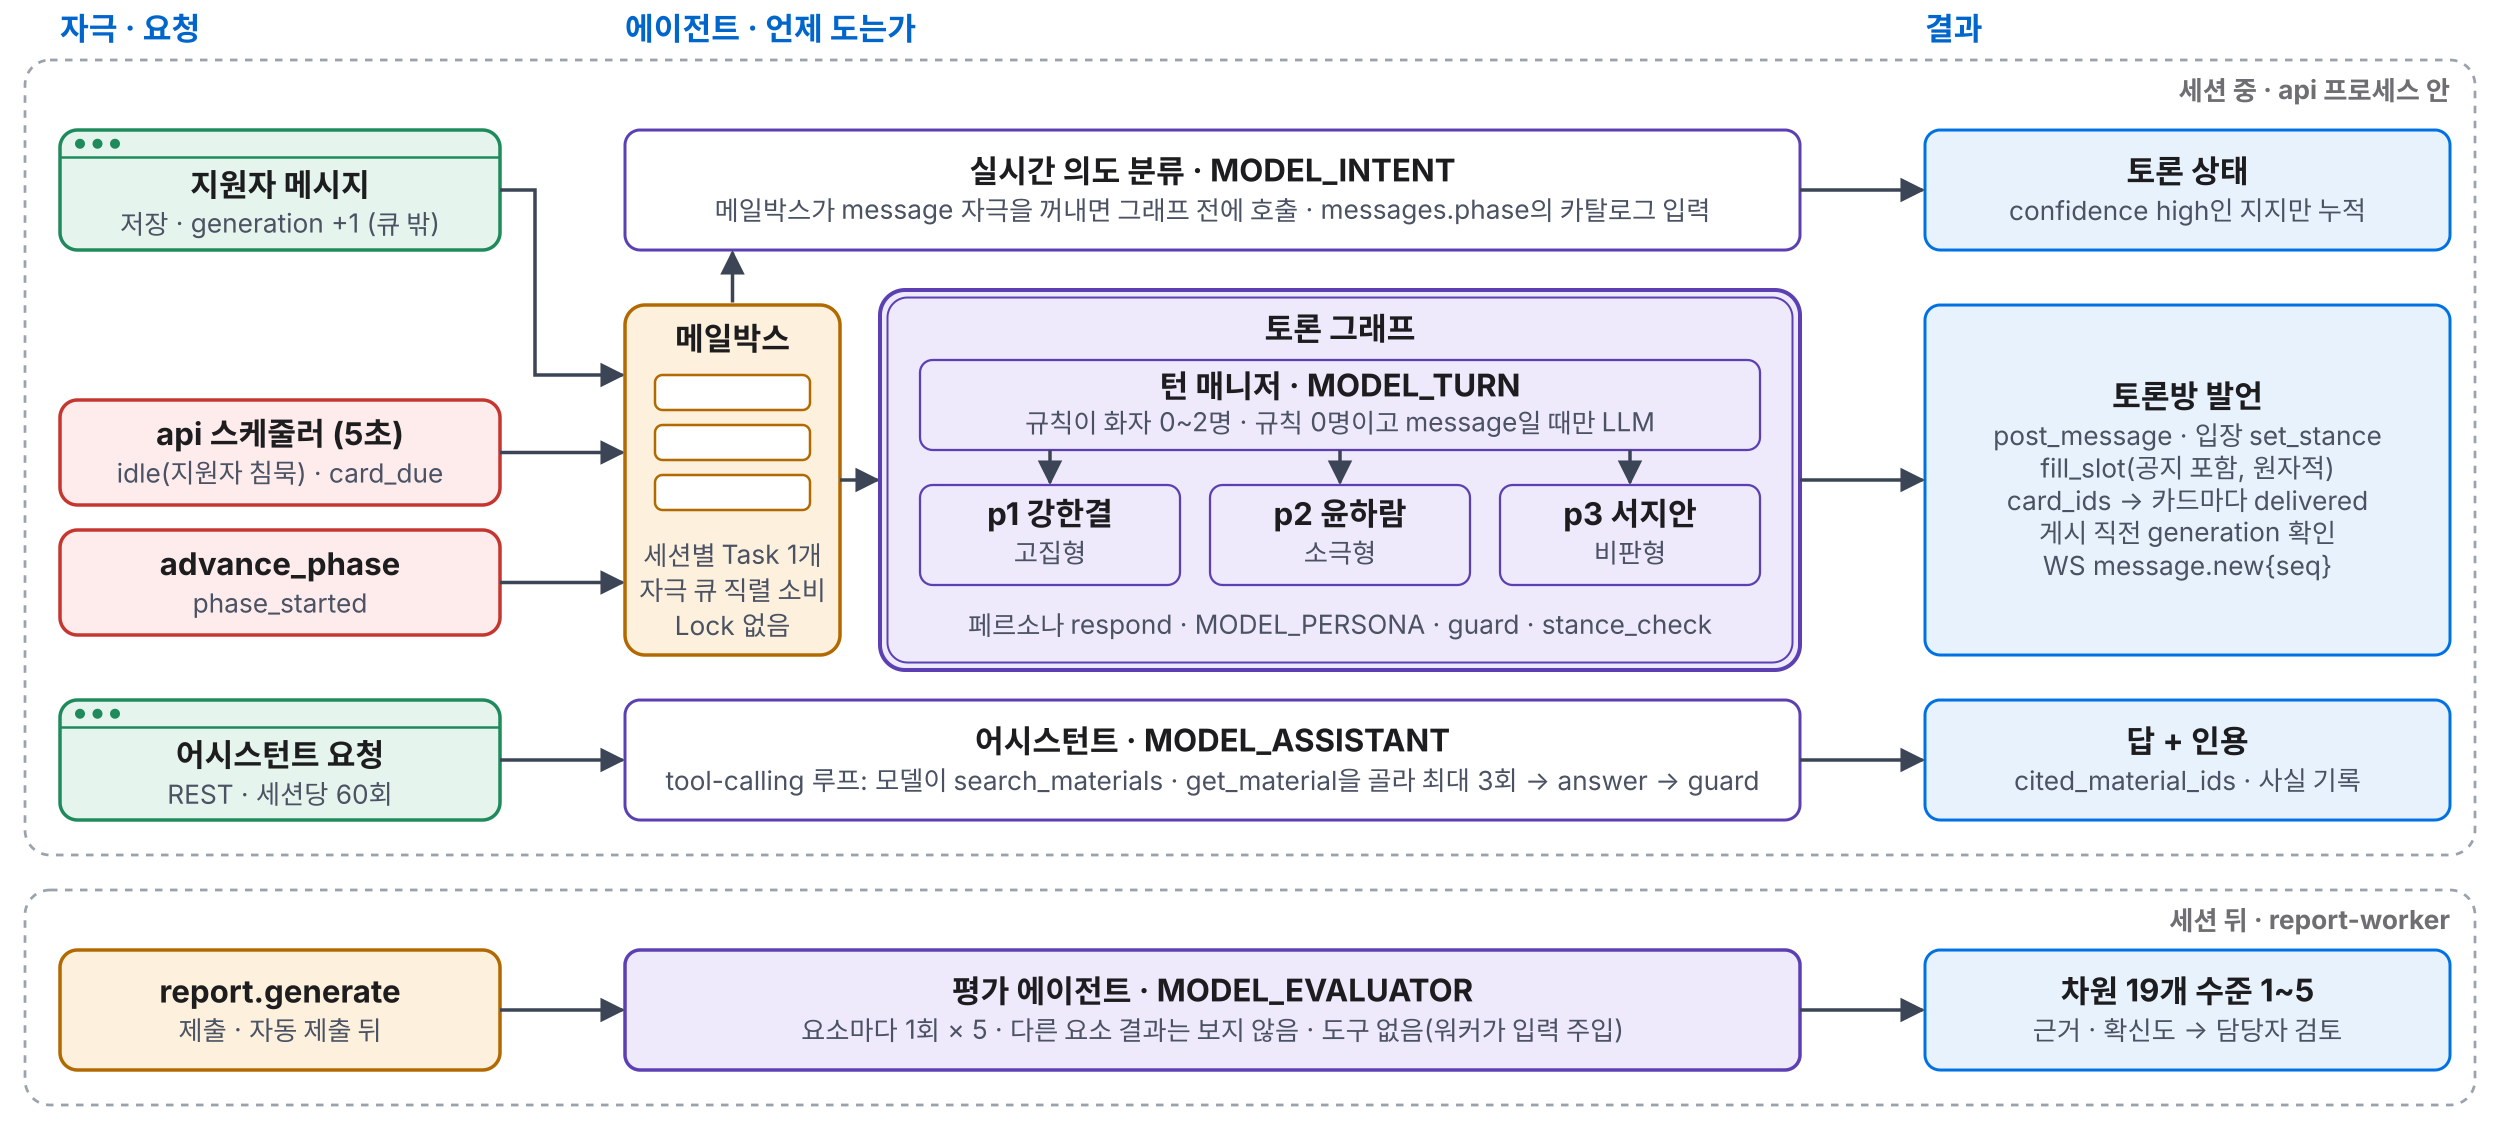
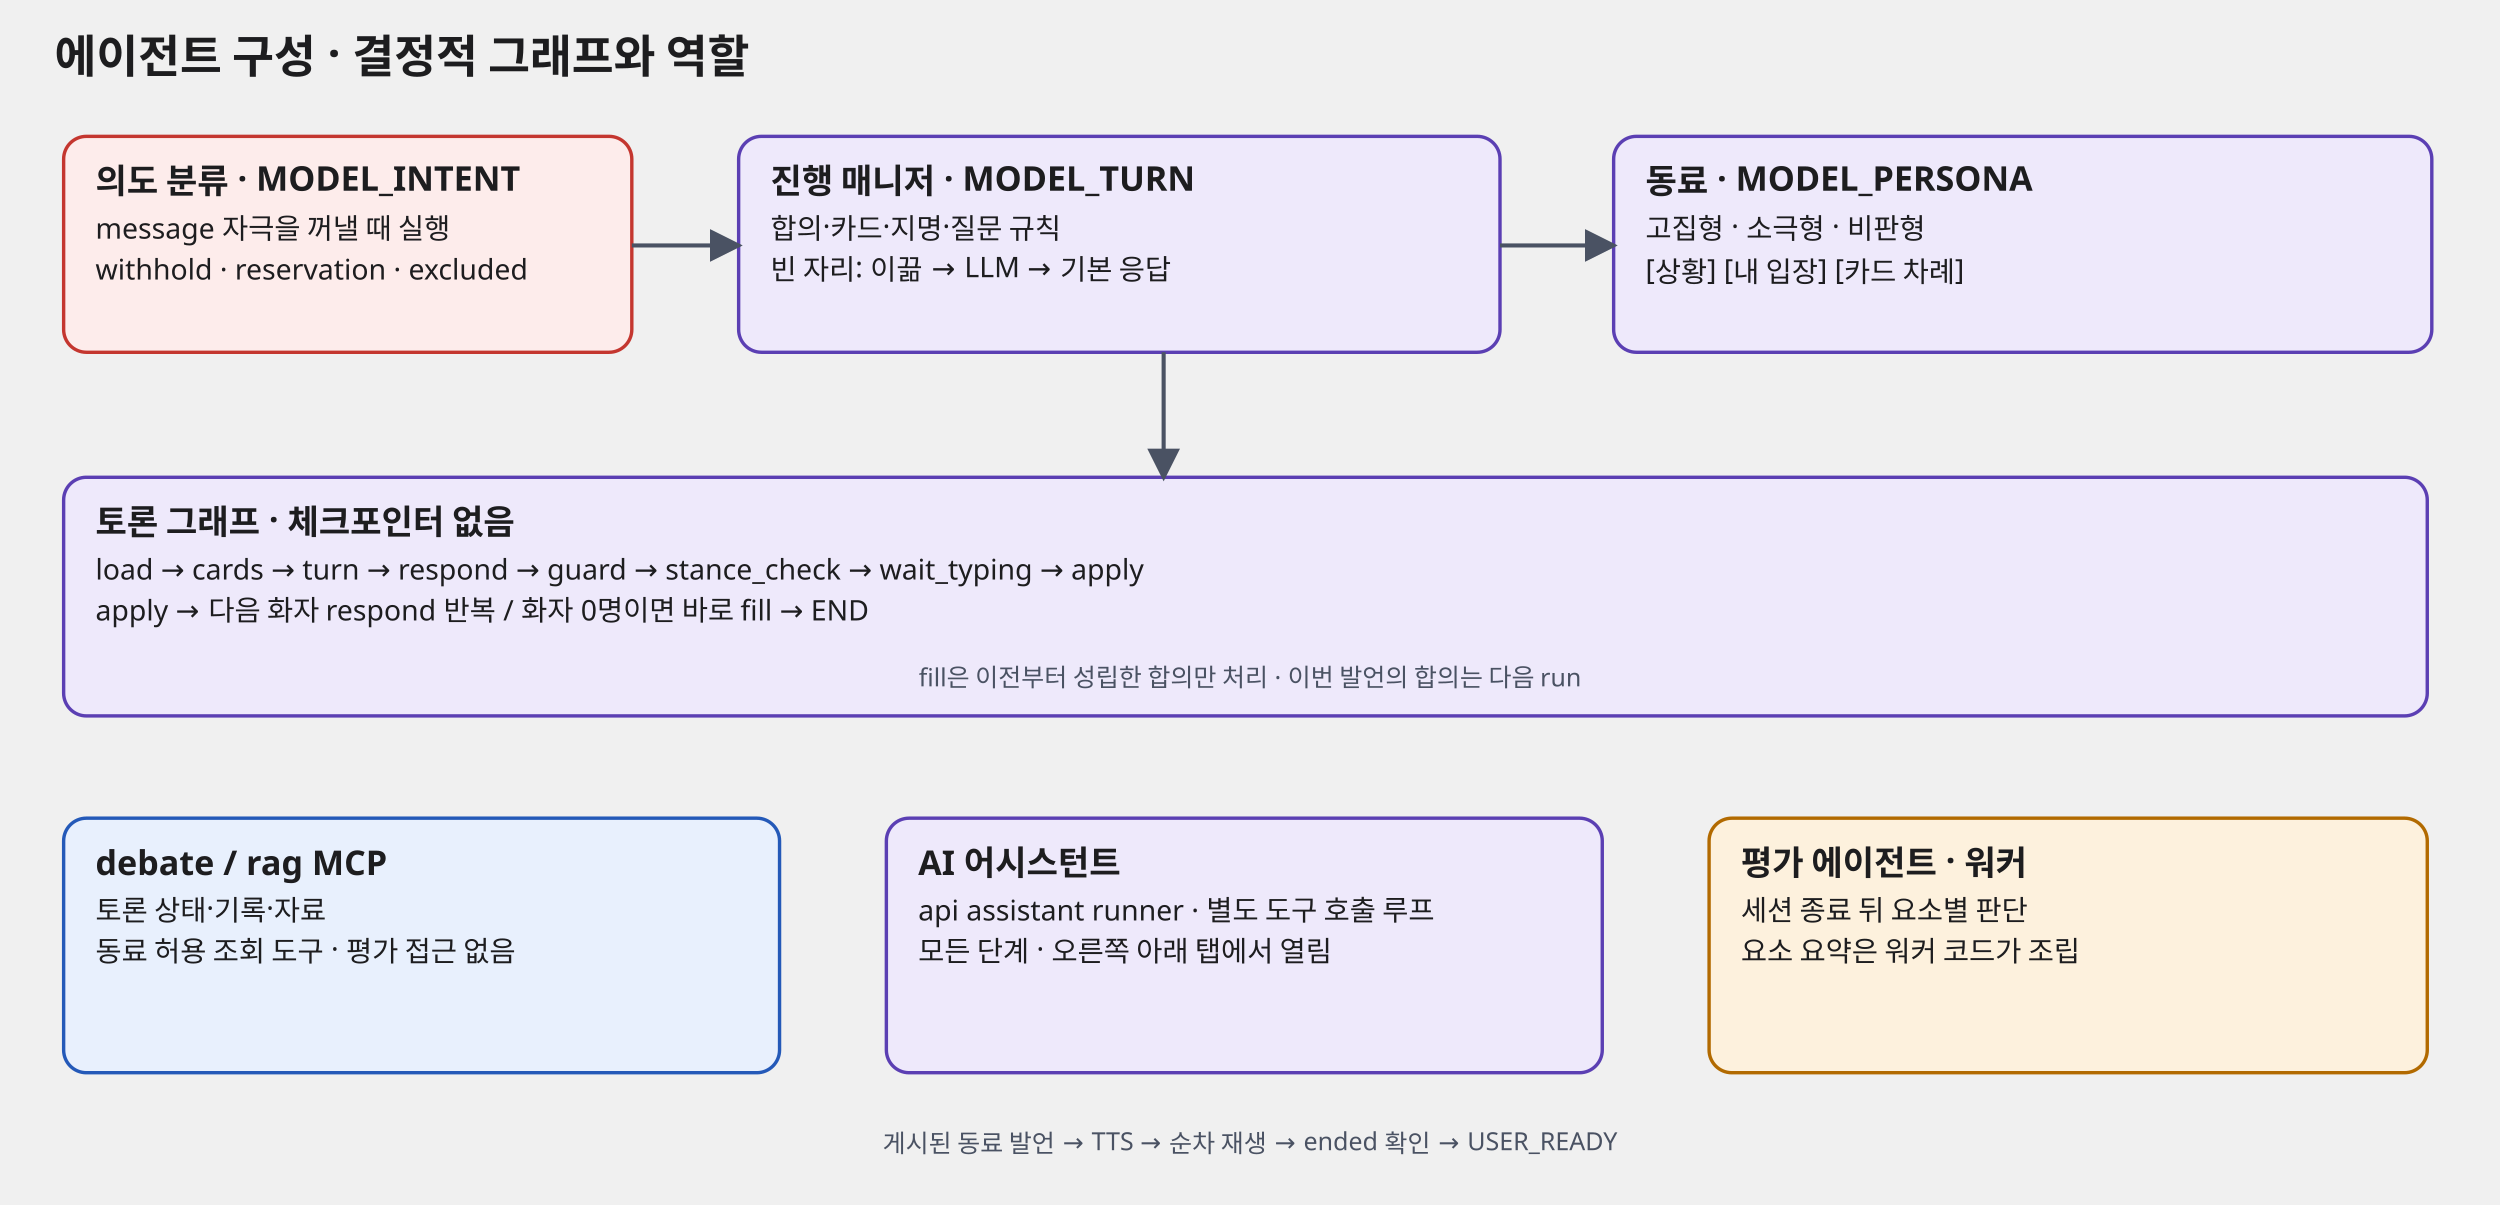
- <svg xmlns="http://www.w3.org/2000/svg" viewBox="0 0 1000 452" width="1000" height="452">
-   <style>
- .b-seat{fill:#EEE9FB;stroke:#5B3FB3;stroke-width:.9}
- .b-agentstep{fill:#EEE9FB;stroke:#5B3FB3;stroke-width:1.4}
- .b-topic2{fill:#FFFFFF;stroke:#D2D2D7;stroke-width:1}
- .edge-xd{stroke:#D70015;stroke-width:1.5;fill:none;stroke-dasharray:5 3}
- .xmark{stroke:#D70015;stroke-width:2.6;fill:none;stroke-linecap:round}
- text{font-family:"Pretendard",-apple-system,BlinkMacSystemFont,"Apple SD Gothic Neo","Noto Sans KR","Malgun Gothic",sans-serif;fill:#1D1D1F}
- .t{font-size:12.5px;font-weight:700}
- .s{font-size:10.5px;fill:#4A5263}
- .tier{font-size:12.5px;font-weight:700;fill:#0066CC}
- .mono{font-family:ui-monospace,"SF Mono",Menlo,Consolas,monospace;font-size:9.5px;fill:#3C4556}
- .mono-s{font-family:ui-monospace,"SF Mono",Menlo,Consolas,monospace;font-size:8.6px;fill:#3C4556}
- .lab{font-size:10.5px;fill:#2F3746}
- .lab-t{font-size:10.5px;font-weight:700;fill:#1D1D1F}
- .lab-b{font-size:10.5px;fill:#D70015;font-weight:700}
- .lab-g{font-size:10.5px;fill:#6E6E73;font-weight:700}
- .st{font-size:10px;font-weight:700;fill:#0066CC;font-family:ui-monospace,"SF Mono",Menlo,Consolas,monospace}
- .numt{font-size:10px;font-weight:700;fill:#fff}
- .halo{paint-order:stroke;stroke:#FFFFFF;stroke-width:3.2px;stroke-linejoin:round}
- .numc{fill:#0071E3}
- .edge{stroke:#3C4556;stroke-width:1.4;fill:none}
- .edge-d{stroke:#3C4556;stroke-width:1.3;fill:none;stroke-dasharray:4 3}
- .edge-x{stroke:#D70015;stroke-width:1.5;fill:none}
- .ah{fill:#3C4556}
- .ahx{fill:#D70015}
- .aho{fill:none;stroke:#3C4556;stroke-width:1.5;stroke-linejoin:round}
- .bnd{fill:none;stroke:#D70015;stroke-width:1.3;stroke-dasharray:7 4}
- .lbnd{fill:none;stroke:#9AA3AD;stroke-width:1.1;stroke-dasharray:3 3}
- .life{stroke:#9AA3AD;stroke-width:1;stroke-dasharray:4 4}
- .b-web{fill:#E5F4EC;stroke:#1F8A5B;stroke-width:1.4}
- .b-web-bar{stroke:#1F8A5B;stroke-width:1}
- .b-web-dot{fill:#1F8A5B}
- .b-api{fill:#FDECEB;stroke:#C4362F;stroke-width:1.4}
- .b-in{fill:#FFFFFF;stroke:#C4362F;stroke-width:1}
- .b-agent{fill:#EEE9FB;stroke:#5B3FB3;stroke-width:1.6}
- .b-agent-in{fill:none;stroke:#5B3FB3;stroke-width:.8}
- .b-mcp{fill:#E8F0FD;stroke:#2459B8;stroke-width:1.4}
- .b-mq{fill:#FDF1DD;stroke:#B26A00;stroke-width:1.4}
- .b-topic{fill:#FFFFFF;stroke:#B26A00;stroke-width:1}
- .b-db{fill:#EEF0F3;stroke:#5F6873;stroke-width:1.4}
- .b-ext{fill:#FFFFFF;stroke:#8B939C;stroke-width:1.4;stroke-dasharray:5 3}
- .b-node{fill:#FFFFFF;stroke:#5F6873;stroke-width:1.3}
- .node-top{fill:#F1F3F6}
- .node-side{fill:#E3E7EC}
- .b-step{fill:#F3F6FB;stroke:#0071E3;stroke-width:1.2}
- .b-state{fill:#E8F2FD;stroke:#0071E3;stroke-width:1.2}
- .b-note{fill:#FFFBEF;stroke:#E2CF9E;stroke-width:1}
- .b-plug{fill:#FFFFFF;stroke:#5B3FB3;stroke-width:1.2}
- .plug{stroke:#5B3FB3;stroke-width:1.3}
- .plug-dot{fill:#5B3FB3}
- .axis{stroke:#5F6873;stroke-width:1.2}
- .tick{stroke:#9AA3AD;stroke-width:1}
- .dot{fill:#0071E3}
- .dot-rel{fill:#FFFFFF;stroke:#0071E3;stroke-width:1.5}
- </style>
-   <rect width="1000" height="452" fill="#FFFFFF" />
+ <svg xmlns="http://www.w3.org/2000/svg" width="1100" height="530" viewBox="0 0 1100 530" role="img" aria-label="에이전트 구성 · 결정적 그래프와 역할">
+   <style>text{font-family:Apple SD Gothic Neo,Noto Sans KR,Malgun Gothic,sans-serif;fill:#1D1D1F}.title{font-size:20px;font-weight:700}.head{font-size:15px;font-weight:700}.body{font-size:12.5px}.small{font-size:11px;fill:#4A5263}.line{stroke:#4A5263;stroke-width:1.8;fill:none}.dash{stroke:#B25000;stroke-width:1.5;stroke-dasharray:5 4;fill:none}</style>
  <defs>
-     <marker id="mf-v2" viewBox="0 0 10 10" refX="9" refY="5" markerWidth="7" markerHeight="7" orient="auto-start-reverse">
-       <path d="M0,0 L10,5 L0,10 z" class="ah" />
-     </marker>
-     <marker id="mo-v2" viewBox="0 0 10 10" refX="9" refY="5" markerWidth="8" markerHeight="8" orient="auto-start-reverse">
-       <path d="M1,1 L9,5 L1,9" class="aho" />
-     </marker>
-     <marker id="mx-v2" viewBox="0 0 10 10" refX="9" refY="5" markerWidth="7" markerHeight="7" orient="auto-start-reverse">
-       <path d="M0,0 L10,5 L0,10 z" class="ahx" />
+     <marker id="arrow" markerWidth="8" markerHeight="8" refX="7" refY="4" orient="auto">
+       <path d="M0 0 L8 4 L0 8 Z" fill="#4A5263" />
    </marker>
  </defs>
-   <text x="24.0" y="16.0" text-anchor="start" class="tier">자극 · 요청</text>
-   <text x="250.0" y="16.0" text-anchor="start" class="tier">에이전트 · 언제 도는가</text>
-   <text x="770.0" y="16.0" text-anchor="start" class="tier">결과</text>
-   <rect x="10" y="24" width="980" height="318" rx="10" class="lbnd" />
-   <text x="980.0" y="40.0" text-anchor="end" class="lab-g">세션 중 · api 프로세스 안</text>
-   <rect x="24" y="52" width="176" height="48" rx="7" class="b-web" />
-   <line x1="24" y1="63" x2="200" y2="63" class="b-web-bar" />
-   <circle cx="32" cy="57.5" r="2" class="b-web-dot" />
-   <circle cx="39" cy="57.5" r="2" class="b-web-dot" />
-   <circle cx="46" cy="57.5" r="2" class="b-web-dot" />
-   <text x="112.0" y="78.5" text-anchor="middle" class="t">지원자 메시지</text>
-   <text x="112.0" y="93.5" text-anchor="middle" class="s">저장 · generation +1 (큐 밖)</text>
-   <rect x="250" y="52" width="470" height="48" rx="6" class="b-plug" />
-   <text x="485.0" y="73.0" text-anchor="middle" class="t">실시간 의도 분류 · MODEL_INTENT</text>
-   <text x="485.0" y="88.0" text-anchor="middle" class="s">메일박스가 message 자극을 꺼내면 그래프 전에 호출 · messages.phase의 카탈로그 입력</text>
-   <rect x="770" y="52" width="210" height="48" rx="6" class="b-state" />
-   <text x="875.0" y="73.0" text-anchor="middle" class="t">토론 상태</text>
-   <text x="875.0" y="88.0" text-anchor="middle" class="s">confidence high인 지지만 누적</text>
-   <line x1="293" y1="121" x2="293" y2="101" class="edge" marker-end="url(#mf-v2)" />
-   <line x1="720" y1="76" x2="769" y2="76" class="edge" marker-end="url(#mf-v2)" />
-   <polyline points="200,76 214,76 214,150 249,150" class="edge" marker-end="url(#mf-v2)" />
-   <rect x="24" y="160" width="176" height="42" rx="7" class="b-api" />
-   <text x="112.0" y="178.0" text-anchor="middle" class="t">api 스케줄러 (5초)</text>
-   <text x="112.0" y="193.0" text-anchor="middle" class="s">idle(지원자 침묵) · card_due</text>
-   <rect x="24" y="212" width="176" height="42" rx="7" class="b-api" />
-   <text x="112.0" y="230.0" text-anchor="middle" class="t">advance_phase</text>
-   <text x="112.0" y="245.0" text-anchor="middle" class="s">phase_started</text>
-   <line x1="200" y1="181" x2="249" y2="181" class="edge" marker-end="url(#mf-v2)" />
-   <line x1="200" y1="233" x2="249" y2="233" class="edge" marker-end="url(#mf-v2)" />
-   <rect x="250" y="122" width="86" height="140" rx="8" class="b-mq" />
-   <text x="293.0" y="140.0" text-anchor="middle" class="t">메일박스</text>
-   <rect x="262" y="150" width="62" height="14" rx="3" class="b-topic" />
-   <rect x="262" y="170" width="62" height="14" rx="3" class="b-topic" />
-   <rect x="262" y="190" width="62" height="14" rx="3" class="b-topic" />
-   <text x="293.0" y="226.0" text-anchor="middle" class="s">세션별 Task 1개</text>
-   <text x="293.0" y="240.0" text-anchor="middle" class="s">자극 큐 직렬 소비</text>
-   <text x="293.0" y="254.0" text-anchor="middle" class="s">Lock 없음</text>
-   <line x1="336" y1="192" x2="351" y2="192" class="edge" marker-end="url(#mf-v2)" />
-   <rect x="352" y="116" width="368" height="152" rx="10" class="b-agent" />
-   <rect x="355" y="119" width="362" height="146" rx="8" class="b-agent-in" />
-   <text x="536.0" y="136.0" text-anchor="middle" class="t">토론 그래프</text>
-   <rect x="368" y="144" width="336" height="36" rx="5" class="b-seat" />
-   <text x="536.0" y="159.0" text-anchor="middle" class="t">턴 매니저 · MODEL_TURN</text>
-   <text x="536.0" y="173.0" text-anchor="middle" class="s">규칙이 화자 0~2명 · 규칙 0명이고 message일 때만 LLM</text>
-   <line x1="420" y1="180" x2="420" y2="193" class="edge" marker-end="url(#mf-v2)" />
-   <rect x="368" y="194" width="104" height="40" rx="5" class="b-seat" />
-   <text x="420.0" y="210.0" text-anchor="middle" class="t">p1 강한결</text>
-   <text x="420.0" y="225.0" text-anchor="middle" class="s">고집형</text>
-   <line x1="536" y1="180" x2="536" y2="193" class="edge" marker-end="url(#mf-v2)" />
-   <rect x="484" y="194" width="104" height="40" rx="5" class="b-seat" />
-   <text x="536.0" y="210.0" text-anchor="middle" class="t">p2 윤하람</text>
-   <text x="536.0" y="225.0" text-anchor="middle" class="s">소극형</text>
-   <line x1="652" y1="180" x2="652" y2="193" class="edge" marker-end="url(#mf-v2)" />
-   <rect x="600" y="194" width="104" height="40" rx="5" class="b-seat" />
-   <text x="652.0" y="210.0" text-anchor="middle" class="t">p3 서지안</text>
-   <text x="652.0" y="225.0" text-anchor="middle" class="s">비판형</text>
-   <text x="536.0" y="254.0" text-anchor="middle" class="s">페르소나 respond · MODEL_PERSONA · guard · stance_check</text>
-   <rect x="770" y="122" width="210" height="140" rx="6" class="b-state" />
-   <text x="875.0" y="163.0" text-anchor="middle" class="t">토론방 발언</text>
-   <text x="875.0" y="178.0" text-anchor="middle" class="s">post_message · 입장 set_stance</text>
-   <text x="875.0" y="191.0" text-anchor="middle" class="s">fill_slot(공지 포함, 원자적)</text>
-   <text x="875.0" y="204.0" text-anchor="middle" class="s">card_ids → 카드마다 delivered</text>
-   <text x="875.0" y="217.0" text-anchor="middle" class="s">게시 직전 generation 확인</text>
-   <text x="875.0" y="230.0" text-anchor="middle" class="s">WS message.new{seq}</text>
-   <line x1="720" y1="192" x2="769" y2="192" class="edge" marker-end="url(#mf-v2)" />
-   <rect x="24" y="280" width="176" height="48" rx="7" class="b-web" />
-   <line x1="24" y1="291" x2="200" y2="291" class="b-web-bar" />
-   <circle cx="32" cy="285.5" r="2" class="b-web-dot" />
-   <circle cx="39" cy="285.5" r="2" class="b-web-dot" />
-   <circle cx="46" cy="285.5" r="2" class="b-web-dot" />
-   <text x="112.0" y="306.5" text-anchor="middle" class="t">어시스턴트 요청</text>
-   <text x="112.0" y="321.5" text-anchor="middle" class="s">REST · 세션당 60회</text>
-   <rect x="250" y="280" width="470" height="48" rx="6" class="b-plug" />
-   <text x="485.0" y="301.0" text-anchor="middle" class="t">어시스턴트 · MODEL_ASSISTANT</text>
-   <text x="485.0" y="316.0" text-anchor="middle" class="s">tool-calling 루프: 모델이 search_materials · get_material을 골라 최대 3회 → answer → guard</text>
-   <rect x="770" y="280" width="210" height="48" rx="6" class="b-state" />
-   <text x="875.0" y="301.0" text-anchor="middle" class="t">답 + 인용</text>
-   <text x="875.0" y="316.0" text-anchor="middle" class="s">cited_material_ids · 사실 기록</text>
-   <line x1="200" y1="304" x2="249" y2="304" class="edge" marker-end="url(#mf-v2)" />
-   <line x1="720" y1="304" x2="769" y2="304" class="edge" marker-end="url(#mf-v2)" />
-   <rect x="10" y="356" width="980" height="86" rx="10" class="lbnd" />
-   <text x="980.0" y="372.0" text-anchor="end" class="lab-g">세션 뒤 · report-worker</text>
-   <rect x="24" y="380" width="176" height="48" rx="7" class="b-mq" />
-   <text x="112.0" y="401.0" text-anchor="middle" class="t">report.generate</text>
-   <text x="112.0" y="416.0" text-anchor="middle" class="s">제출 · 자동 제출 뒤</text>
-   <rect x="250" y="380" width="470" height="48" rx="6" class="b-agentstep" />
-   <text x="485.0" y="401.0" text-anchor="middle" class="t">평가 에이전트 · MODEL_EVALUATOR</text>
-   <text x="485.0" y="416.0" text-anchor="middle" class="s">요소마다 1회 × 5 · 다른 요소 결과는 보지 않음 · 도구 없음(워커가 입력 주입)</text>
-   <rect x="770" y="380" width="210" height="48" rx="6" class="b-state" />
-   <text x="875.0" y="401.0" text-anchor="middle" class="t">차원 19개 수준 1~5</text>
-   <text x="875.0" y="416.0" text-anchor="middle" class="s">근거 · 확신도 → 담당자 검토</text>
-   <line x1="200" y1="404" x2="249" y2="404" class="edge" marker-end="url(#mf-v2)" />
-   <line x1="720" y1="404" x2="769" y2="404" class="edge" marker-end="url(#mf-v2)" />
+   <text x="24" y="32" class="title">에이전트 구성 · 결정적 그래프와 역할</text>
+   <rect x="28" y="60" width="250" height="95" rx="10" fill="#FDECEB" stroke="#C4362F" stroke-width="1.5" />
+   <text x="42" y="85" class="head">의도 분류 · MODEL_INTENT</text>
+   <text x="42" y="105" class="body">message 자극을 꺼낼 때 실행</text>
+   <text x="42" y="123" class="body">withhold · reservation · excluded</text>
+   <rect x="325" y="60" width="335" height="95" rx="10" fill="#EEE9FB" stroke="#5B3FB3" stroke-width="1.5" />
+   <text x="339" y="85" class="head">진행 매니저 · MODEL_TURN</text>
+   <text x="339" y="105" class="body">합의·카드·지명·질문 규칙</text>
+   <text x="339" y="123" class="body">빈 자리: 이끎 → LLM → 기본 응답</text>
+   <rect x="710" y="60" width="360" height="95" rx="10" fill="#EEE9FB" stroke="#5B3FB3" stroke-width="1.5" />
+   <text x="724" y="85" class="head">동료 · MODEL_PERSONA</text>
+   <text x="724" y="105" class="body">고집형 · 소극형 · 비판형</text>
+   <text x="724" y="123" class="body">[상황] [내 입장] [카드 차례]</text>
+   <path d="M278 108 L325 108" class="line" marker-end="url(#arrow)" />
+   <path d="M660 108 L710 108" class="line" marker-end="url(#arrow)" />
+   <rect x="28" y="210" width="1040" height="105" rx="10" fill="#EEE9FB" stroke="#5B3FB3" stroke-width="1.5" />
+   <text x="42" y="235" class="head">토론 그래프 · 체크포인터 없음</text>
+   <text x="42" y="255" class="body">load → cards → turn → respond → guard → stance_check → wait_typing → apply</text>
+   <text x="42" y="273" class="body">apply → 다음 화자 respond 반복 / 화자 0명이면 바로 fill → END</text>
+   <path d="M512 155 L512 210" class="line" marker-end="url(#arrow)" />
+   <rect x="28" y="360" width="315" height="112" rx="10" fill="#E8F0FD" stroke="#2459B8" stroke-width="1.5" />
+   <text x="42" y="385" class="head">debate / rag MCP</text>
+   <text x="42" y="405" class="body">토론 상태·기록·자료</text>
+   <text x="42" y="423" class="body">동료 허용 조회 도구 · 평가 접근 없음</text>
+   <rect x="390" y="360" width="315" height="112" rx="10" fill="#EEE9FB" stroke="#5B3FB3" stroke-width="1.5" />
+   <text x="404" y="385" class="head">AI 어시스턴트</text>
+   <text x="404" y="405" class="body">api assistant runner · 별도 도구 호출 루프</text>
+   <text x="404" y="423" class="body">모든 단계 · 오른쪽 아래 탭에서 열림</text>
+   <rect x="752" y="360" width="316" height="112" rx="10" fill="#FDF1DD" stroke="#B26A00" stroke-width="1.5" />
+   <text x="766" y="385" class="head">평가 에이전트 · 워커</text>
+   <text x="766" y="405" class="body">세션 종료 뒤 요소별 판단</text>
+   <text x="766" y="423" class="body">요소 요약은 워커 코드가 조립</text>
+   <text x="550" y="507" text-anchor="middle" class="small">게시된 동료 발언 → TTS → 순차 재생 → ended 확인 → USER_READY</text>
+   <text x="550" y="302" text-anchor="middle" class="small">fill은 이전부터 성립한 합의만 처리 · 이번 발언의 합의는 다음 run</text>
</svg>
